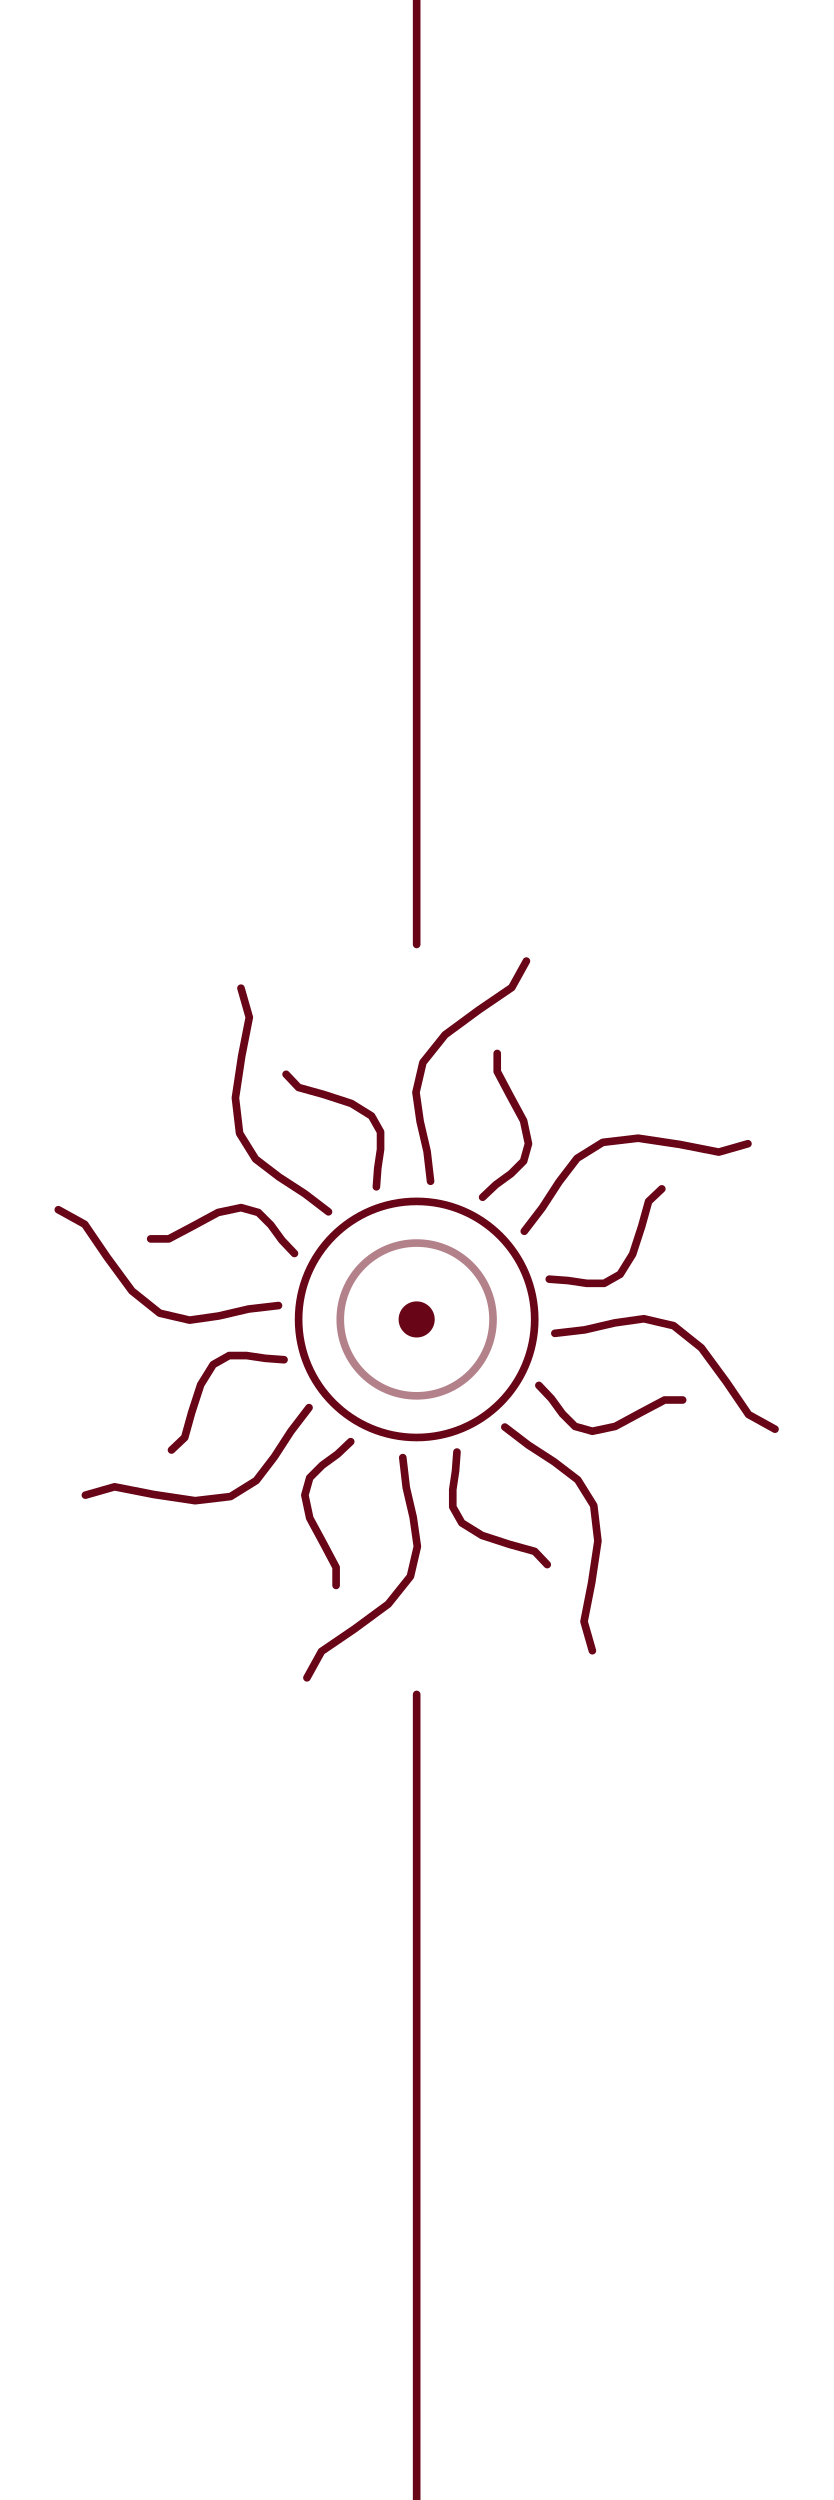
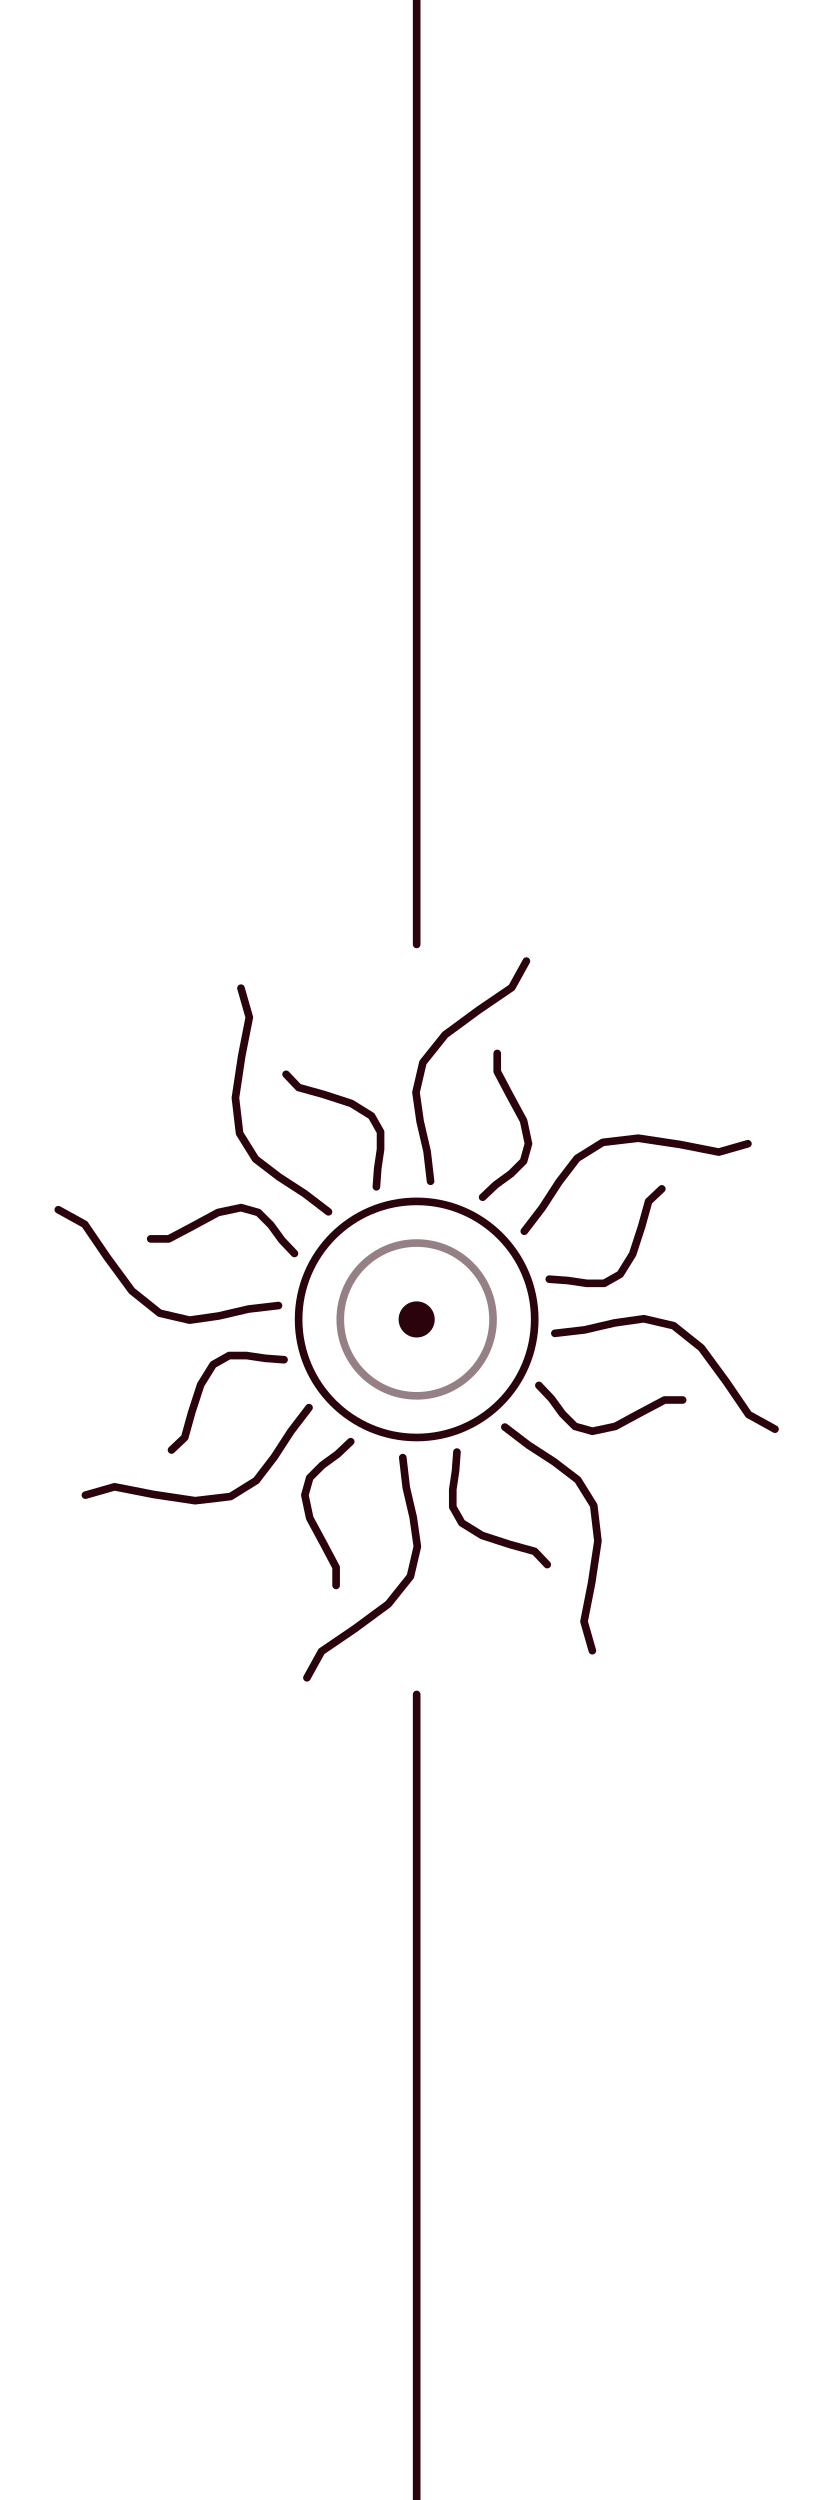
<svg xmlns="http://www.w3.org/2000/svg" viewBox="0 0 120 360" width="120" height="360">
-   <g fill="none" stroke="#680517" stroke-width="1.1" stroke-linecap="round" stroke-linejoin="round">
+   <g fill="none" stroke="#2A030C" stroke-width="1.1" stroke-linecap="round" stroke-linejoin="round">
    <path d="M60 0 V136" />
    <path d="M60 244 V360" />
    <circle cx="60" cy="190" r="17" />
    <circle cx="60" cy="190" r="11" stroke-opacity=".5" />
    <path d="M79.9 192.0 L84.2 191.5 L88.5 190.5 L92.7 189.9 L97.0 190.9 L101.0 194.1 L104.6 199.0 L107.8 203.7 L111.6 205.8" />
    <path d="M77.6 199.5 L79.4 201.4 L81.0 203.6 L82.8 205.4 L85.3 206.1 L88.6 205.4 L92.3 203.4 L95.7 201.6 L98.3 201.6" />
    <path d="M72.7 205.5 L76.1 208.1 L79.8 210.5 L83.2 213.1 L85.5 216.8 L86.1 221.9 L85.2 227.9 L84.1 233.5 L85.3 237.7" />
    <path d="M65.8 209.1 L65.6 211.8 L65.2 214.5 L65.2 217.0 L66.5 219.3 L69.4 221.1 L73.4 222.4 L77.0 223.4 L78.8 225.3" />
    <path d="M58.0 209.9 L58.5 214.2 L59.5 218.5 L60.1 222.7 L59.1 227.0 L55.9 231.0 L51.0 234.6 L46.3 237.8 L44.2 241.6" />
    <path d="M50.5 207.6 L48.6 209.4 L46.4 211.0 L44.6 212.8 L43.9 215.3 L44.6 218.6 L46.6 222.3 L48.4 225.7 L48.4 228.3" />
    <path d="M44.5 202.7 L41.9 206.1 L39.5 209.8 L36.9 213.2 L33.2 215.5 L28.1 216.1 L22.1 215.2 L16.5 214.1 L12.3 215.3" />
    <path d="M40.9 195.8 L38.2 195.6 L35.5 195.2 L33.0 195.2 L30.7 196.5 L28.9 199.4 L27.6 203.4 L26.6 207.0 L24.7 208.8" />
    <path d="M40.1 188.0 L35.8 188.5 L31.5 189.5 L27.3 190.1 L23.0 189.1 L19.0 185.9 L15.4 181.0 L12.2 176.3 L8.4 174.2" />
    <path d="M42.4 180.5 L40.6 178.6 L39.0 176.4 L37.2 174.6 L34.7 173.9 L31.4 174.6 L27.7 176.6 L24.3 178.4 L21.7 178.4" />
    <path d="M47.3 174.5 L43.9 171.9 L40.2 169.5 L36.8 166.9 L34.5 163.2 L33.9 158.1 L34.8 152.1 L35.9 146.5 L34.7 142.3" />
    <path d="M54.2 170.9 L54.4 168.2 L54.8 165.5 L54.8 163.0 L53.5 160.7 L50.6 158.9 L46.6 157.6 L43.0 156.6 L41.2 154.7" />
    <path d="M62.0 170.1 L61.5 165.8 L60.5 161.5 L59.9 157.3 L60.9 153.0 L64.1 149.0 L69.0 145.4 L73.7 142.2 L75.8 138.4" />
    <path d="M69.5 172.4 L71.4 170.6 L73.6 169.0 L75.4 167.2 L76.1 164.7 L75.4 161.4 L73.4 157.7 L71.6 154.3 L71.6 151.7" />
    <path d="M75.5 177.3 L78.1 173.9 L80.5 170.2 L83.1 166.8 L86.8 164.5 L91.9 163.9 L97.9 164.8 L103.5 165.9 L107.7 164.7" />
    <path d="M79.1 184.2 L81.8 184.4 L84.5 184.8 L87.0 184.8 L89.3 183.5 L91.1 180.6 L92.4 176.6 L93.4 173.0 L95.3 171.2" />
  </g>
-   <circle cx="60" cy="190" r="2.6" fill="#680517" />
+   <circle cx="60" cy="190" r="2.6" fill="#2A030C" />
</svg>
